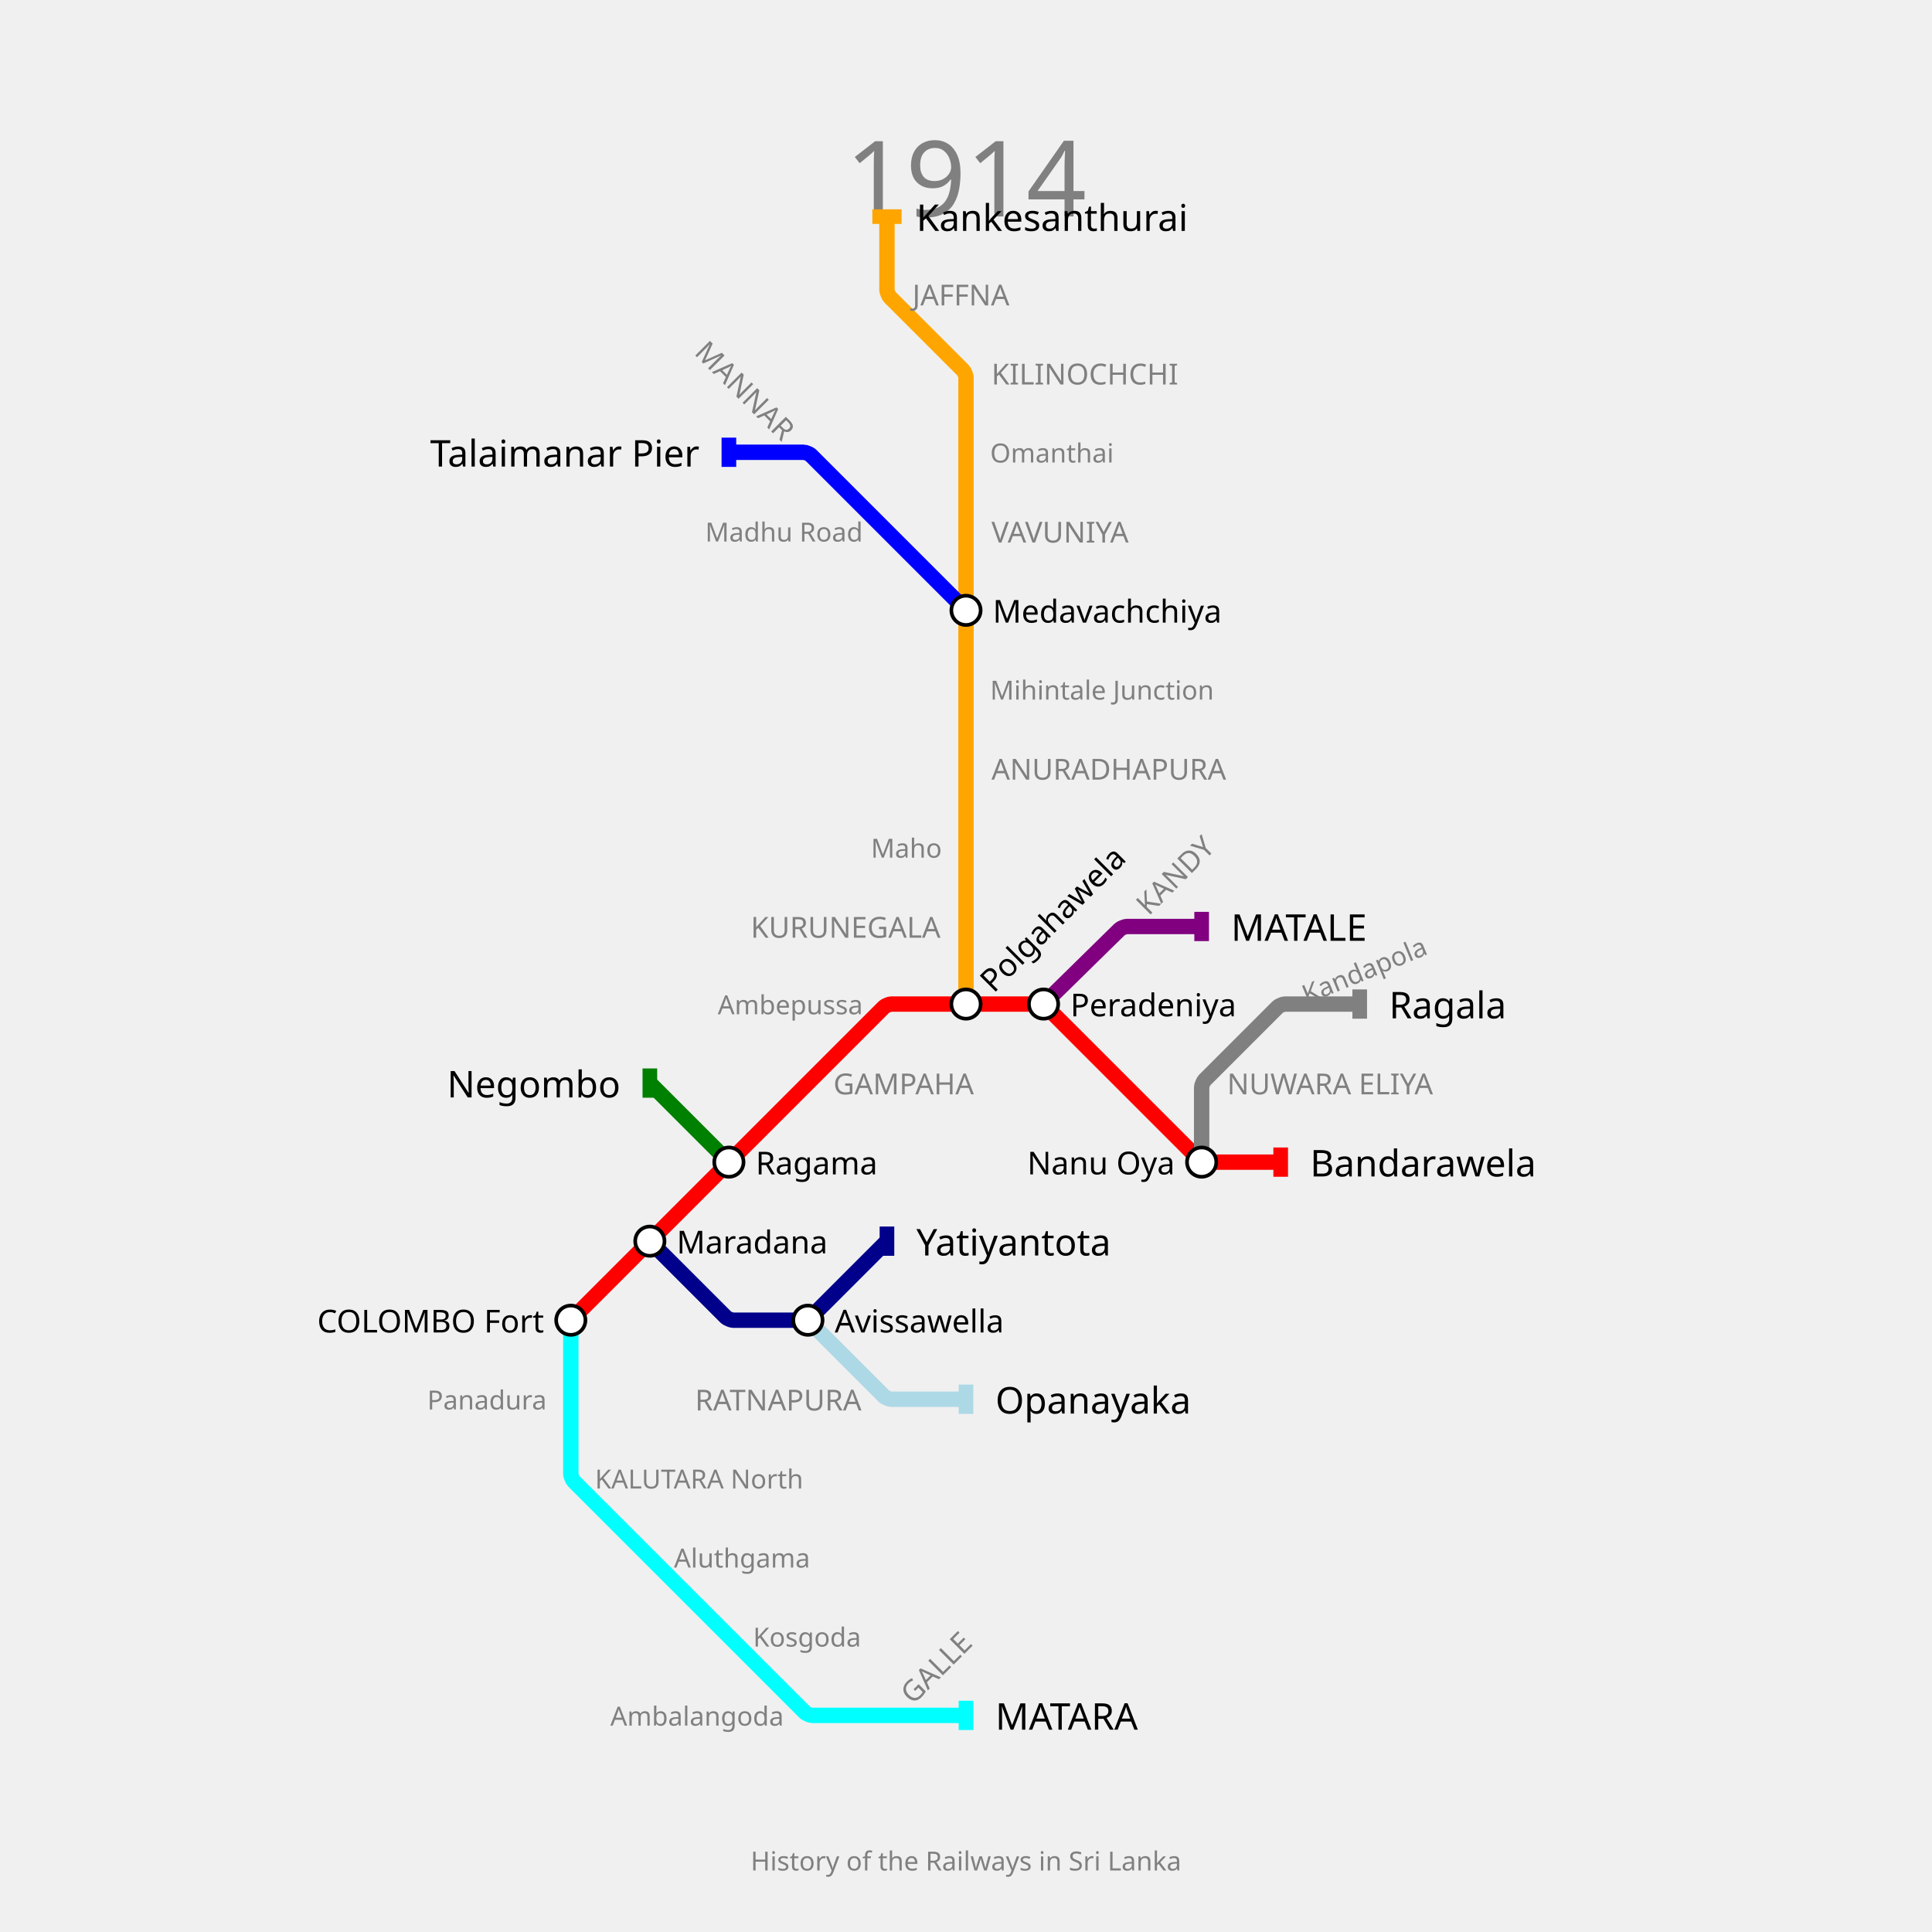
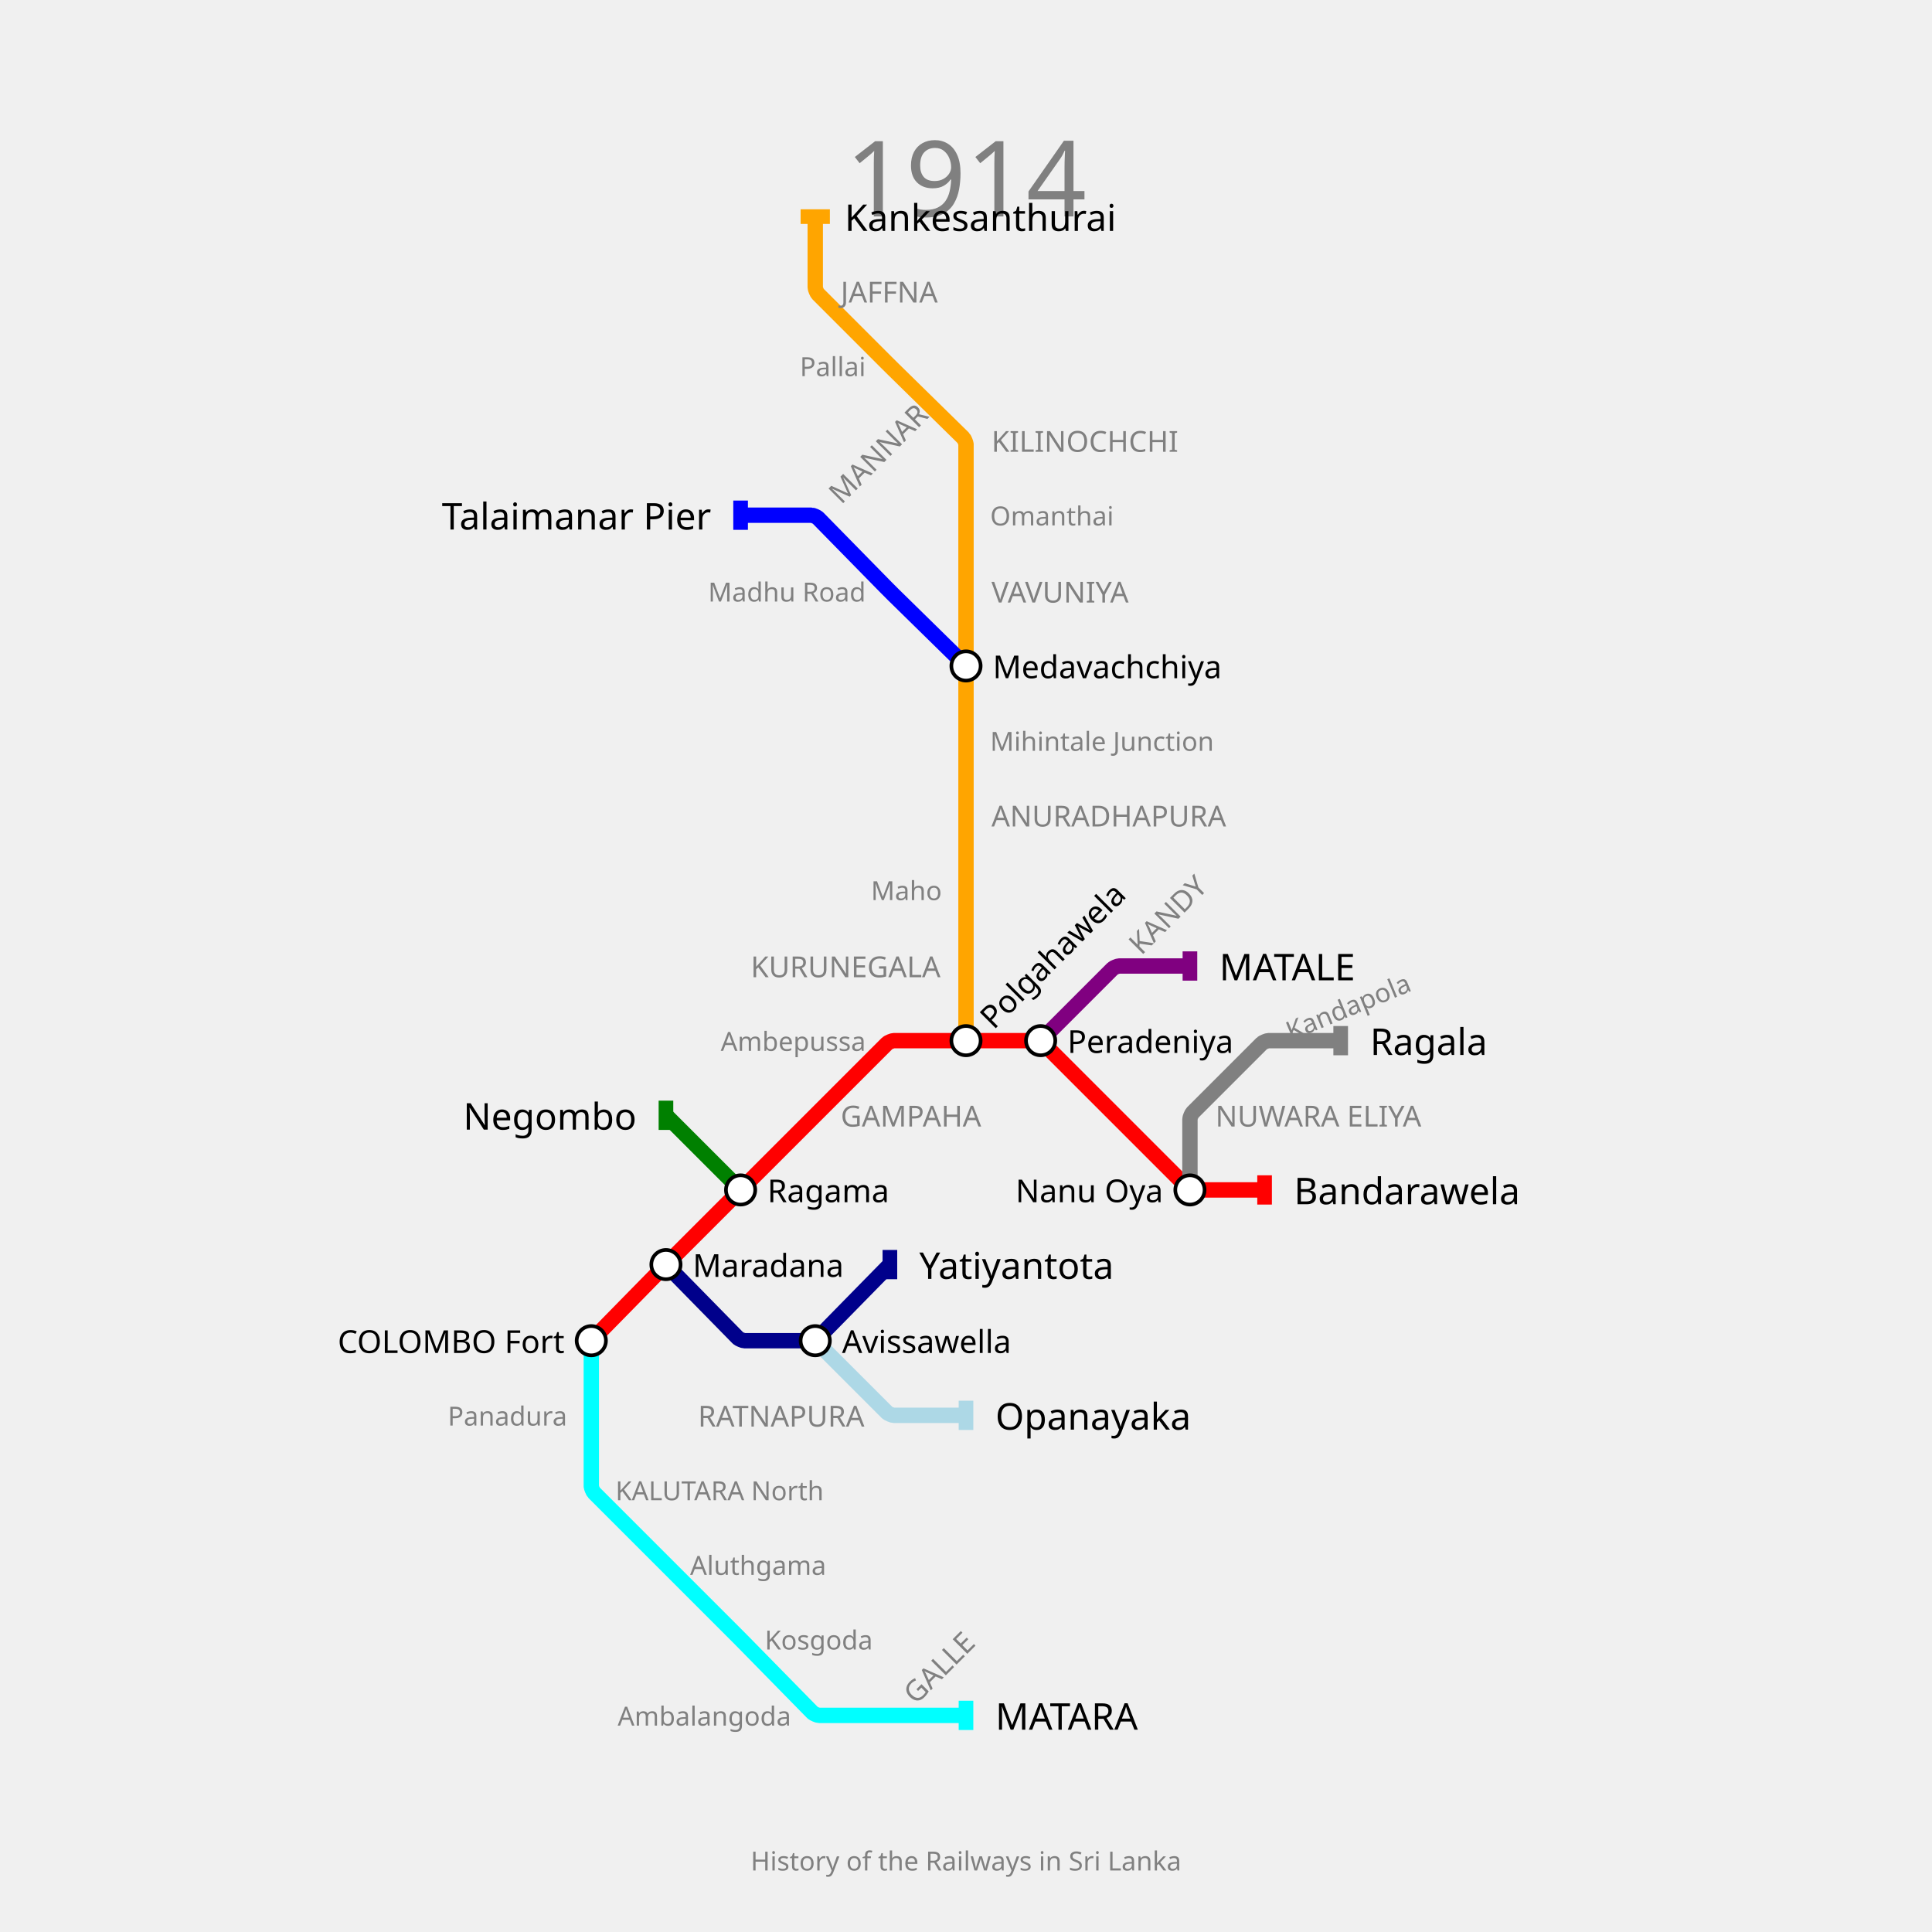
<svg xmlns="http://www.w3.org/2000/svg" width="1320" height="1320" padding="148">
-   <text fill="gray" stroke="none" font-size="72" font-family="GIL_____" x="660.0" y="92.0" text-anchor="middle" dominant-baseline="hanging">1914</text>
-   <text fill="gray" stroke="none" font-size="18" font-family="GIL_____" x="660.0" y="1264.0" text-anchor="middle" dominant-baseline="text-top">History of the Railways in Sri Lanka</text>
+   <text fill="gray" stroke="none" font-size="72" font-family="p22" x="660.0" y="92.0" text-anchor="middle" dominant-baseline="hanging">1914</text>
+   <text fill="gray" stroke="none" font-size="18" font-family="p22" x="660.0" y="1264.0" text-anchor="middle" dominant-baseline="text-top">History of the Railways in Sri Lanka</text>
  <g>
-     <path fill="none" stroke-width="10.5" stroke-opacity="1" d="M 390.0,902.0 L 444.0,848.0 L 498.0,794.0 L 552.0,740.0 L 604.091,687.909 C 604.727,687.273 607.8,686.0 608.7,686.0 L 660.0,686.0 L 710.35,686.0 C 711.233,686.0 714.249,687.249 714.874,687.874 L 767.0,740.0 L 819.091,792.091 C 819.727,792.727 822.8,794.0 823.7,794.0 L 875.0,794.0" stroke="red" />
-     <rect stroke="none" fill-opacity="1" x="870" y="784" width="10" height="20" fill="red" />
+     <path fill="none" stroke-width="10.5" stroke-opacity="1" d="M 404.0,916.0 L 452.475,866.575 C 453.317,865.716 456.7,862.3 457.55,861.45 L 506.0,813.0 L 557.0,762.0 L 606.162,712.838 C 606.774,712.226 609.733,711.0 610.6,711.0 L 660.0,711.0 L 708.45,711.0 C 709.3,711.0 712.202,712.202 712.803,712.803 L 762.0,762.0 L 811.197,811.197 C 811.798,811.798 814.7,813.0 815.55,813.0 L 864.0,813.0" stroke="red" />
+     <rect stroke="none" fill-opacity="1" x="859" y="803" width="10" height="20" fill="red" />
  </g>
  <g>
-     <path fill="none" stroke-width="10.5" stroke-opacity="1" d="M 713.0,686.0 L 765.073,634.891 C 765.715,634.261 768.8,633.0 769.7,633.0 L 821.0,633.0" stroke="purple" />
-     <rect stroke="none" fill-opacity="1" x="816" y="623" width="10" height="20" fill="purple" />
+     <path fill="none" stroke-width="10.5" stroke-opacity="1" d="M 711.0,711.0 L 760.197,661.803 C 760.798,661.202 763.7,660.0 764.55,660.0 L 813.0,660.0" stroke="purple" />
+     <rect stroke="none" fill-opacity="1" x="808" y="650" width="10" height="20" fill="purple" />
  </g>
  <g>
-     <path fill="none" stroke-width="10.5" stroke-opacity="1" d="M 390.0,902.0 L 390.0,956.0 L 390.0,1007.3 C 390.0,1008.2 391.273,1011.273 391.909,1011.909 L 444.0,1064.0 L 498.0,1118.0 L 550.091,1170.091 C 550.727,1170.727 553.8,1172.0 554.7,1172.0 L 606.0,1172.0 L 660.0,1172.0" stroke="cyan" />
+     <path fill="none" stroke-width="10.5" stroke-opacity="1" d="M 404.0,916.0 L 404.0,967.0 L 404.0,1015.45 C 404.0,1016.3 405.202,1019.202 405.803,1019.803 L 455.0,1069.0 L 503.45,1117.45 C 504.3,1118.3 507.683,1121.716 508.525,1122.575 L 555.214,1170.179 C 555.81,1170.786 558.7,1172.0 559.55,1172.0 L 608.0,1172.0 L 660.0,1172.0" stroke="cyan" />
    <rect stroke="none" fill-opacity="1" x="655" y="1162" width="10" height="20" fill="cyan" />
  </g>
  <g>
-     <path fill="none" stroke-width="10.5" stroke-opacity="1" d="M 660.0,686.0 L 660.0,633.0 L 660.0,579.0 L 660.0,525.0 L 660.0,471.0 L 660.0,417.0 L 660.0,363.0 L 660.0,309.0 L 660.0,257.7 C 660.0,256.8 658.727,253.727 658.091,253.091 L 607.874,202.874 C 607.249,202.249 606.0,199.233 606.0,198.35 L 606.0,148.0" stroke="orange" />
-     <rect stroke="none" fill-opacity="1" x="596" y="143" width="20" height="10" fill="orange" />
+     <path fill="none" stroke-width="10.5" stroke-opacity="1" d="M 660.0,711.0 L 660.0,660.0 L 660.0,608.0 L 660.0,557.0 L 660.0,506.0 L 660.0,455.0 L 660.0,404.0 L 660.0,352.0 L 660.0,303.55 C 660.0,302.7 658.786,299.81 658.179,299.214 L 610.509,252.461 C 609.673,251.64 606.343,248.343 605.515,247.515 L 558.803,200.803 C 558.202,200.202 557.0,197.3 557.0,196.45 L 557.0,148.0" stroke="orange" />
+     <rect stroke="none" fill-opacity="1" x="547" y="143" width="20" height="10" fill="orange" />
  </g>
  <g>
-     <path fill="none" stroke-width="10.5" stroke-opacity="1" d="M 444.0,848.0 L 496.091,900.091 C 496.727,900.727 499.8,902.0 500.7,902.0 L 549.435,902.0 C 550.29,902.0 553.209,900.791 553.814,900.186 L 606.0,848.0" stroke="darkblue" />
-     <rect stroke="none" fill-opacity="1" x="601" y="838" width="10" height="20" fill="darkblue" />
+     <path fill="none" stroke-width="10.5" stroke-opacity="1" d="M 455.0,864.0 L 504.214,914.179 C 504.81,914.786 507.7,916.0 508.55,916.0 L 554.577,916.0 C 555.385,916.0 558.131,914.847 558.696,914.27 L 608.0,864.0" stroke="darkblue" />
+     <rect stroke="none" fill-opacity="1" x="603" y="854" width="10" height="20" fill="darkblue" />
  </g>
  <g>
-     <path fill="none" stroke-width="10.5" stroke-opacity="1" d="M 821.0,794.0 L 821.0,742.7 C 821.0,741.8 822.273,738.727 822.909,738.091 L 873.091,687.909 C 873.727,687.273 876.8,686.0 877.7,686.0 L 929.0,686.0" stroke="gray" />
-     <rect stroke="none" fill-opacity="1" x="924" y="676" width="10" height="20" fill="gray" />
+     <path fill="none" stroke-width="10.5" stroke-opacity="1" d="M 813.0,813.0 L 813.0,764.55 C 813.0,763.7 814.202,760.798 814.803,760.197 L 862.162,712.838 C 862.774,712.226 865.733,711.0 866.6,711.0 L 916.0,711.0" stroke="gray" />
+     <rect stroke="none" fill-opacity="1" x="911" y="701" width="10" height="20" fill="gray" />
  </g>
  <g>
-     <path fill="none" stroke-width="10.5" stroke-opacity="1" d="M 498.0,794.0 L 444.0,740.0" stroke="green" />
-     <rect stroke="none" fill-opacity="1" x="439" y="730" width="10" height="20" fill="green" />
+     <path fill="none" stroke-width="10.5" stroke-opacity="1" d="M 506.0,813.0 L 455.0,762.0" stroke="green" />
+     <rect stroke="none" fill-opacity="1" x="450" y="752" width="10" height="20" fill="green" />
  </g>
  <g>
-     <path fill="none" stroke-width="10.5" stroke-opacity="1" d="M 552.0,902.0 L 604.091,954.091 C 604.727,954.727 607.8,956.0 608.7,956.0 L 660.0,956.0" stroke="lightblue" />
-     <rect stroke="none" fill-opacity="1" x="655" y="946" width="10" height="20" fill="lightblue" />
+     <path fill="none" stroke-width="10.5" stroke-opacity="1" d="M 557.0,916.0 L 606.162,965.162 C 606.774,965.774 609.733,967.0 610.6,967.0 L 660.0,967.0" stroke="lightblue" />
+     <rect stroke="none" fill-opacity="1" x="655" y="957" width="10" height="20" fill="lightblue" />
  </g>
  <g>
-     <path fill="none" stroke-width="10.5" stroke-opacity="1" d="M 660.0,417.0 L 606.0,363.0 L 553.909,310.909 C 553.273,310.273 550.2,309.0 549.3,309.0 L 498.0,309.0" stroke="blue" />
-     <rect stroke="none" fill-opacity="1" x="493" y="299" width="10" height="20" fill="blue" />
+     <path fill="none" stroke-width="10.5" stroke-opacity="1" d="M 660.0,455.0 L 610.6,406.55 C 609.733,405.7 606.3,402.267 605.45,401.4 L 558.786,353.821 C 558.19,353.214 555.3,352.0 554.45,352.0 L 506.0,352.0" stroke="blue" />
+     <rect stroke="none" fill-opacity="1" x="501" y="342" width="10" height="20" fill="blue" />
  </g>
  <g>
-     <text fill="black" stroke="none" font-size="25.2" font-family="GIL_____" font-weight="100" text-anchor="start" dominant-baseline="central" x="895.1" y="794" transform="translate(875,794) rotate(0) translate(-875,-794)">Bandarawela</text>
+     <text fill="black" stroke="none" font-size="25.2" font-family="p22" font-weight="100" text-anchor="start" dominant-baseline="central" x="884.1" y="813" transform="translate(864,813) rotate(0) translate(-864,-813)">Bandarawela</text>
  </g>
  <g>
-     <text fill="black" stroke="none" font-size="25.2" font-family="GIL_____" font-weight="100" text-anchor="start" dominant-baseline="central" x="841.1" y="633" transform="translate(821,633) rotate(0) translate(-821,-633)">MATALE</text>
+     <text fill="black" stroke="none" font-size="25.2" font-family="p22" font-weight="100" text-anchor="start" dominant-baseline="central" x="833.1" y="660" transform="translate(813,660) rotate(0) translate(-813,-660)">MATALE</text>
  </g>
  <g>
-     <text fill="black" stroke="none" font-size="25.2" font-family="GIL_____" font-weight="100" text-anchor="start" dominant-baseline="central" x="680.1" y="1172" transform="translate(660,1172) rotate(0) translate(-660,-1172)">MATARA</text>
+     <text fill="black" stroke="none" font-size="25.2" font-family="p22" font-weight="100" text-anchor="start" dominant-baseline="central" x="680.1" y="1172" transform="translate(660,1172) rotate(0) translate(-660,-1172)">MATARA</text>
  </g>
  <g>
-     <text fill="black" stroke="none" font-size="25.2" font-family="GIL_____" font-weight="100" text-anchor="start" dominant-baseline="central" x="626.1" y="148" transform="translate(606,148) rotate(0) translate(-606,-148)">Kankesanthurai</text>
+     <text fill="black" stroke="none" font-size="25.2" font-family="p22" font-weight="100" text-anchor="start" dominant-baseline="central" x="577.1" y="148" transform="translate(557,148) rotate(0) translate(-557,-148)">Kankesanthurai</text>
  </g>
  <g>
-     <text fill="black" stroke="none" font-size="25.2" font-family="GIL_____" font-weight="100" text-anchor="start" dominant-baseline="central" x="626.1" y="848" transform="translate(606,848) rotate(0) translate(-606,-848)">Yatiyantota</text>
+     <text fill="black" stroke="none" font-size="25.2" font-family="p22" font-weight="100" text-anchor="start" dominant-baseline="central" x="628.1" y="864" transform="translate(608,864) rotate(0) translate(-608,-864)">Yatiyantota</text>
  </g>
  <g>
-     <text fill="black" stroke="none" font-size="25.2" font-family="GIL_____" font-weight="100" text-anchor="start" dominant-baseline="central" x="949.1" y="686" transform="translate(929,686) rotate(0) translate(-929,-686)">Ragala</text>
+     <text fill="black" stroke="none" font-size="25.2" font-family="p22" font-weight="100" text-anchor="start" dominant-baseline="central" x="936.1" y="711" transform="translate(916,711) rotate(0) translate(-916,-711)">Ragala</text>
  </g>
  <g>
-     <text fill="black" stroke="none" font-size="25.2" font-family="GIL_____" font-weight="100" text-anchor="end" dominant-baseline="central" x="423.9" y="740" transform="translate(444,740) rotate(0) translate(-444,-740)">Negombo</text>
+     <text fill="black" stroke="none" font-size="25.2" font-family="p22" font-weight="100" text-anchor="end" dominant-baseline="central" x="434.9" y="762" transform="translate(455,762) rotate(0) translate(-455,-762)">Negombo</text>
  </g>
  <g>
-     <text fill="black" stroke="none" font-size="25.2" font-family="GIL_____" font-weight="100" text-anchor="start" dominant-baseline="central" x="680.1" y="956" transform="translate(660,956) rotate(0) translate(-660,-956)">Opanayaka</text>
+     <text fill="black" stroke="none" font-size="25.2" font-family="p22" font-weight="100" text-anchor="start" dominant-baseline="central" x="680.1" y="967" transform="translate(660,967) rotate(0) translate(-660,-967)">Opanayaka</text>
  </g>
  <g>
-     <text fill="black" stroke="none" font-size="25.2" font-family="GIL_____" font-weight="100" text-anchor="end" dominant-baseline="central" x="477.9" y="309" transform="translate(498,309) rotate(0) translate(-498,-309)">Talaimanar Pier</text>
+     <text fill="black" stroke="none" font-size="25.2" font-family="p22" font-weight="100" text-anchor="end" dominant-baseline="central" x="485.9" y="352" transform="translate(506,352) rotate(0) translate(-506,-352)">Talaimanar Pier</text>
  </g>
  <g>
-     <circle r="10" fill="white" stroke="black" stroke-width="2.5" cx="390" cy="902" />
-     <text fill="black" stroke="none" font-size="21.6" font-family="GIL_____" font-weight="100" text-anchor="end" dominant-baseline="central" x="371.7" y="902" transform="translate(390,902) rotate(0) translate(-390,-902)">COLOMBO Fort</text>
+     <circle r="10" fill="white" stroke="black" stroke-width="2.5" cx="404" cy="916" />
+     <text fill="black" stroke="none" font-size="21.6" font-family="p22" font-weight="100" text-anchor="end" dominant-baseline="central" x="385.7" y="916" transform="translate(404,916) rotate(0) translate(-404,-916)">COLOMBO Fort</text>
  </g>
  <g>
-     <circle r="10" fill="white" stroke="black" stroke-width="2.5" cx="444" cy="848" />
-     <text fill="black" stroke="none" font-size="21.6" font-family="GIL_____" font-weight="100" text-anchor="start" dominant-baseline="central" x="462.3" y="848" transform="translate(444,848) rotate(0) translate(-444,-848)">Maradana</text>
+     <circle r="10" fill="white" stroke="black" stroke-width="2.5" cx="455" cy="864" />
+     <text fill="black" stroke="none" font-size="21.6" font-family="p22" font-weight="100" text-anchor="start" dominant-baseline="central" x="473.3" y="864" transform="translate(455,864) rotate(0) translate(-455,-864)">Maradana</text>
  </g>
  <g>
-     <circle r="10" fill="white" stroke="black" stroke-width="2.5" cx="498" cy="794" />
-     <text fill="black" stroke="none" font-size="21.6" font-family="GIL_____" font-weight="100" text-anchor="start" dominant-baseline="central" x="516.3" y="794" transform="translate(498,794) rotate(0) translate(-498,-794)">Ragama</text>
+     <circle r="10" fill="white" stroke="black" stroke-width="2.5" cx="506" cy="813" />
+     <text fill="black" stroke="none" font-size="21.6" font-family="p22" font-weight="100" text-anchor="start" dominant-baseline="central" x="524.3" y="813" transform="translate(506,813) rotate(0) translate(-506,-813)">Ragama</text>
  </g>
  <g>
-     <circle r="10" fill="white" stroke="black" stroke-width="2.5" cx="660" cy="686" />
-     <text fill="black" stroke="none" font-size="21.6" font-family="GIL_____" font-weight="100" text-anchor="start" dominant-baseline="central" x="678.3" y="686" transform="translate(660,686) rotate(-45) translate(-660,-686)">Polgahawela</text>
+     <circle r="10" fill="white" stroke="black" stroke-width="2.5" cx="660" cy="711" />
+     <text fill="black" stroke="none" font-size="21.6" font-family="p22" font-weight="100" text-anchor="start" dominant-baseline="central" x="678.3" y="711" transform="translate(660,711) rotate(-45) translate(-660,-711)">Polgahawela</text>
  </g>
  <g>
-     <circle r="10" fill="white" stroke="black" stroke-width="2.5" cx="713" cy="686" />
-     <text fill="black" stroke="none" font-size="21.6" font-family="GIL_____" font-weight="100" text-anchor="start" dominant-baseline="central" x="731.3" y="686" transform="translate(713,686) rotate(0) translate(-713,-686)">Peradeniya</text>
+     <circle r="10" fill="white" stroke="black" stroke-width="2.5" cx="711" cy="711" />
+     <text fill="black" stroke="none" font-size="21.6" font-family="p22" font-weight="100" text-anchor="start" dominant-baseline="central" x="729.3" y="711" transform="translate(711,711) rotate(0) translate(-711,-711)">Peradeniya</text>
  </g>
  <g>
-     <circle r="10" fill="white" stroke="black" stroke-width="2.5" cx="821" cy="794" />
-     <text fill="black" stroke="none" font-size="21.6" font-family="GIL_____" font-weight="100" text-anchor="end" dominant-baseline="central" x="802.7" y="794" transform="translate(821,794) rotate(0) translate(-821,-794)">Nanu Oya</text>
+     <circle r="10" fill="white" stroke="black" stroke-width="2.5" cx="813" cy="813" />
+     <text fill="black" stroke="none" font-size="21.6" font-family="p22" font-weight="100" text-anchor="end" dominant-baseline="central" x="794.7" y="813" transform="translate(813,813) rotate(0) translate(-813,-813)">Nanu Oya</text>
  </g>
  <g>
-     <circle r="10" fill="white" stroke="black" stroke-width="2.5" cx="660" cy="417" />
-     <text fill="black" stroke="none" font-size="21.6" font-family="GIL_____" font-weight="100" text-anchor="start" dominant-baseline="central" x="678.3" y="417" transform="translate(660,417) rotate(0) translate(-660,-417)">Medavachchiya</text>
+     <circle r="10" fill="white" stroke="black" stroke-width="2.5" cx="660" cy="455" />
+     <text fill="black" stroke="none" font-size="21.6" font-family="p22" font-weight="100" text-anchor="start" dominant-baseline="central" x="678.3" y="455" transform="translate(660,455) rotate(0) translate(-660,-455)">Medavachchiya</text>
  </g>
  <g>
-     <circle r="10" fill="white" stroke="black" stroke-width="2.5" cx="552" cy="902" />
-     <text fill="black" stroke="none" font-size="21.6" font-family="GIL_____" font-weight="100" text-anchor="start" dominant-baseline="central" x="570.3" y="902" transform="translate(552,902) rotate(0) translate(-552,-902)">Avissawella</text>
+     <circle r="10" fill="white" stroke="black" stroke-width="2.5" cx="557" cy="916" />
+     <text fill="black" stroke="none" font-size="21.6" font-family="p22" font-weight="100" text-anchor="start" dominant-baseline="central" x="575.3" y="916" transform="translate(557,916) rotate(0) translate(-557,-916)">Avissawella</text>
  </g>
  <g>
-     <text fill="gray" stroke="none" font-size="19.8" font-family="GIL_____" font-weight="100" text-anchor="start" dominant-baseline="central" x="569.4" y="740" transform="translate(552,740) rotate(0) translate(-552,-740)">GAMPAHA</text>
+     <text fill="gray" stroke="none" font-size="19.8" font-family="p22" font-weight="100" text-anchor="start" dominant-baseline="central" x="574.4" y="762" transform="translate(557,762) rotate(0) translate(-557,-762)">GAMPAHA</text>
  </g>
  <g>
-     <text fill="gray" stroke="none" font-size="19.8" font-family="GIL_____" font-weight="100" text-anchor="start" dominant-baseline="central" x="784.4" y="633" transform="translate(767,633) rotate(-45) translate(-767,-633)">KANDY</text>
+     <text fill="gray" stroke="none" font-size="19.8" font-family="p22" font-weight="100" text-anchor="start" dominant-baseline="central" x="779.4" y="660" transform="translate(762,660) rotate(-45) translate(-762,-660)">KANDY</text>
  </g>
  <g>
-     <text fill="gray" stroke="none" font-size="19.8" font-family="GIL_____" font-weight="100" text-anchor="start" dominant-baseline="central" x="623.4" y="1172" transform="translate(606,1172) rotate(-45) translate(-606,-1172)">GALLE</text>
+     <text fill="gray" stroke="none" font-size="19.8" font-family="p22" font-weight="100" text-anchor="start" dominant-baseline="central" x="625.4" y="1172" transform="translate(608,1172) rotate(-45) translate(-608,-1172)">GALLE</text>
  </g>
  <g>
-     <text fill="gray" stroke="none" font-size="19.8" font-family="GIL_____" font-weight="100" text-anchor="end" dominant-baseline="central" x="642.6" y="633" transform="translate(660,633) rotate(0) translate(-660,-633)">KURUNEGALA</text>
+     <text fill="gray" stroke="none" font-size="19.8" font-family="p22" font-weight="100" text-anchor="end" dominant-baseline="central" x="642.6" y="660" transform="translate(660,660) rotate(0) translate(-660,-660)">KURUNEGALA</text>
  </g>
  <g>
-     <text fill="gray" stroke="none" font-size="19.8" font-family="GIL_____" font-weight="100" text-anchor="start" dominant-baseline="central" x="677.4" y="525" transform="translate(660,525) rotate(0) translate(-660,-525)">ANURADHAPURA</text>
+     <text fill="gray" stroke="none" font-size="19.8" font-family="p22" font-weight="100" text-anchor="start" dominant-baseline="central" x="677.4" y="557" transform="translate(660,557) rotate(0) translate(-660,-557)">ANURADHAPURA</text>
  </g>
  <g>
-     <text fill="gray" stroke="none" font-size="19.8" font-family="GIL_____" font-weight="100" text-anchor="start" dominant-baseline="central" x="677.4" y="363" transform="translate(660,363) rotate(0) translate(-660,-363)">VAVUNIYA</text>
+     <text fill="gray" stroke="none" font-size="19.8" font-family="p22" font-weight="100" text-anchor="start" dominant-baseline="central" x="677.4" y="404" transform="translate(660,404) rotate(0) translate(-660,-404)">VAVUNIYA</text>
  </g>
  <g>
-     <text fill="gray" stroke="none" font-size="19.8" font-family="GIL_____" font-weight="100" text-anchor="start" dominant-baseline="central" x="677.4" y="255" transform="translate(660,255) rotate(0) translate(-660,-255)">KILINOCHCHI</text>
+     <text fill="gray" stroke="none" font-size="19.8" font-family="p22" font-weight="100" text-anchor="start" dominant-baseline="central" x="677.4" y="301" transform="translate(660,301) rotate(0) translate(-660,-301)">KILINOCHCHI</text>
  </g>
  <g>
-     <text fill="gray" stroke="none" font-size="19.8" font-family="GIL_____" font-weight="100" text-anchor="start" dominant-baseline="central" x="623.4" y="201" transform="translate(606,201) rotate(0) translate(-606,-201)">JAFFNA</text>
+     <text fill="gray" stroke="none" font-size="19.8" font-family="p22" font-weight="100" text-anchor="start" dominant-baseline="central" x="574.4" y="199" transform="translate(557,199) rotate(0) translate(-557,-199)">JAFFNA</text>
  </g>
  <g>
-     <text fill="gray" stroke="none" font-size="19.8" font-family="GIL_____" font-weight="100" text-anchor="start" dominant-baseline="central" x="838.4" y="740" transform="translate(821,740) rotate(0) translate(-821,-740)">NUWARA ELIYA</text>
+     <text fill="gray" stroke="none" font-size="19.8" font-family="p22" font-weight="100" text-anchor="start" dominant-baseline="central" x="830.4" y="762" transform="translate(813,762) rotate(0) translate(-813,-762)">NUWARA ELIYA</text>
  </g>
  <g>
-     <text fill="gray" stroke="none" font-size="19.8" font-family="GIL_____" font-weight="100" text-anchor="end" dominant-baseline="central" x="588.6" y="956" transform="translate(606,956) rotate(0) translate(-606,-956)">RATNAPURA</text>
+     <text fill="gray" stroke="none" font-size="19.8" font-family="p22" font-weight="100" text-anchor="end" dominant-baseline="central" x="590.6" y="967" transform="translate(608,967) rotate(0) translate(-608,-967)">RATNAPURA</text>
  </g>
  <g>
-     <text fill="gray" stroke="none" font-size="19.8" font-family="GIL_____" font-weight="100" text-anchor="end" dominant-baseline="central" x="534.6" y="309" transform="translate(552,309) rotate(45) translate(-552,-309)">MANNAR</text>
+     <text fill="gray" stroke="none" font-size="19.8" font-family="p22" font-weight="100" text-anchor="start" dominant-baseline="central" x="574.4" y="352" transform="translate(557,352) rotate(-45) translate(-557,-352)">MANNAR</text>
  </g>
  <g>
-     <text fill="gray" stroke="none" font-size="18" font-family="GIL_____" font-weight="100" text-anchor="end" dominant-baseline="central" x="589.5" y="686" transform="translate(606,686) rotate(0) translate(-606,-686)">Ambepussa</text>
+     <text fill="gray" stroke="none" font-size="18" font-family="p22" font-weight="100" text-anchor="end" dominant-baseline="central" x="591.5" y="711" transform="translate(608,711) rotate(0) translate(-608,-711)">Ambepussa</text>
  </g>
  <g />
  <g>
-     <text fill="gray" stroke="none" font-size="18" font-family="GIL_____" font-weight="100" text-anchor="end" dominant-baseline="central" x="373.5" y="956" transform="translate(390,956) rotate(0) translate(-390,-956)">Panadura</text>
+     <text fill="gray" stroke="none" font-size="18" font-family="p22" font-weight="100" text-anchor="end" dominant-baseline="central" x="387.5" y="967" transform="translate(404,967) rotate(0) translate(-404,-967)">Panadura</text>
  </g>
  <g>
-     <text fill="gray" stroke="none" font-size="18" font-family="GIL_____" font-weight="100" text-anchor="start" dominant-baseline="central" x="406.5" y="1010" transform="translate(390,1010) rotate(0) translate(-390,-1010)">KALUTARA North</text>
+     <text fill="gray" stroke="none" font-size="18" font-family="p22" font-weight="100" text-anchor="start" dominant-baseline="central" x="420.5" y="1018" transform="translate(404,1018) rotate(0) translate(-404,-1018)">KALUTARA North</text>
  </g>
  <g>
-     <text fill="gray" stroke="none" font-size="18" font-family="GIL_____" font-weight="100" text-anchor="start" dominant-baseline="central" x="460.5" y="1064" transform="translate(444,1064) rotate(0) translate(-444,-1064)">Aluthgama</text>
+     <text fill="gray" stroke="none" font-size="18" font-family="p22" font-weight="100" text-anchor="start" dominant-baseline="central" x="471.5" y="1069" transform="translate(455,1069) rotate(0) translate(-455,-1069)">Aluthgama</text>
  </g>
  <g>
-     <text fill="gray" stroke="none" font-size="18" font-family="GIL_____" font-weight="100" text-anchor="start" dominant-baseline="central" x="514.5" y="1118" transform="translate(498,1118) rotate(0) translate(-498,-1118)">Kosgoda</text>
+     <text fill="gray" stroke="none" font-size="18" font-family="p22" font-weight="100" text-anchor="start" dominant-baseline="central" x="522.5" y="1120" transform="translate(506,1120) rotate(0) translate(-506,-1120)">Kosgoda</text>
  </g>
  <g>
-     <text fill="gray" stroke="none" font-size="18" font-family="GIL_____" font-weight="100" text-anchor="end" dominant-baseline="central" x="535.5" y="1172" transform="translate(552,1172) rotate(0) translate(-552,-1172)">Ambalangoda</text>
+     <text fill="gray" stroke="none" font-size="18" font-family="p22" font-weight="100" text-anchor="end" dominant-baseline="central" x="540.5" y="1172" transform="translate(557,1172) rotate(0) translate(-557,-1172)">Ambalangoda</text>
  </g>
  <g>
-     <text fill="gray" stroke="none" font-size="18" font-family="GIL_____" font-weight="100" text-anchor="end" dominant-baseline="central" x="643.5" y="579" transform="translate(660,579) rotate(0) translate(-660,-579)">Maho</text>
+     <text fill="gray" stroke="none" font-size="18" font-family="p22" font-weight="100" text-anchor="end" dominant-baseline="central" x="643.5" y="608" transform="translate(660,608) rotate(0) translate(-660,-608)">Maho</text>
  </g>
  <g>
-     <text fill="gray" stroke="none" font-size="18" font-family="GIL_____" font-weight="100" text-anchor="start" dominant-baseline="central" x="676.5" y="471" transform="translate(660,471) rotate(0) translate(-660,-471)">Mihintale Junction</text>
+     <text fill="gray" stroke="none" font-size="18" font-family="p22" font-weight="100" text-anchor="start" dominant-baseline="central" x="676.5" y="506" transform="translate(660,506) rotate(0) translate(-660,-506)">Mihintale Junction</text>
  </g>
  <g>
-     <text fill="gray" stroke="none" font-size="18" font-family="GIL_____" font-weight="100" text-anchor="start" dominant-baseline="central" x="676.5" y="309" transform="translate(660,309) rotate(0) translate(-660,-309)">Omanthai</text>
+     <text fill="gray" stroke="none" font-size="18" font-family="p22" font-weight="100" text-anchor="start" dominant-baseline="central" x="676.5" y="352" transform="translate(660,352) rotate(0) translate(-660,-352)">Omanthai</text>
+   </g>
+   <g>
+     <text fill="gray" stroke="none" font-size="18" font-family="p22" font-weight="100" text-anchor="end" dominant-baseline="central" x="591.5" y="250" transform="translate(608,250) rotate(0) translate(-608,-250)">Pallai</text>
  </g>
  <g />
  <g>
-     <text fill="gray" stroke="none" font-size="18" font-family="GIL_____" font-weight="100" text-anchor="start" dominant-baseline="central" x="891.5" y="686" transform="translate(875,686) rotate(-22.5) translate(-875,-686)">Kandapola</text>
+     <text fill="gray" stroke="none" font-size="18" font-family="p22" font-weight="100" text-anchor="start" dominant-baseline="central" x="880.5" y="711" transform="translate(864,711) rotate(-22.5) translate(-864,-711)">Kandapola</text>
  </g>
  <g>
-     <text fill="gray" stroke="none" font-size="18" font-family="GIL_____" font-weight="100" text-anchor="end" dominant-baseline="central" x="589.5" y="363" transform="translate(606,363) rotate(0) translate(-606,-363)">Madhu Road</text>
+     <text fill="gray" stroke="none" font-size="18" font-family="p22" font-weight="100" text-anchor="end" dominant-baseline="central" x="591.5" y="404" transform="translate(608,404) rotate(0) translate(-608,-404)">Madhu Road</text>
  </g>
</svg>
